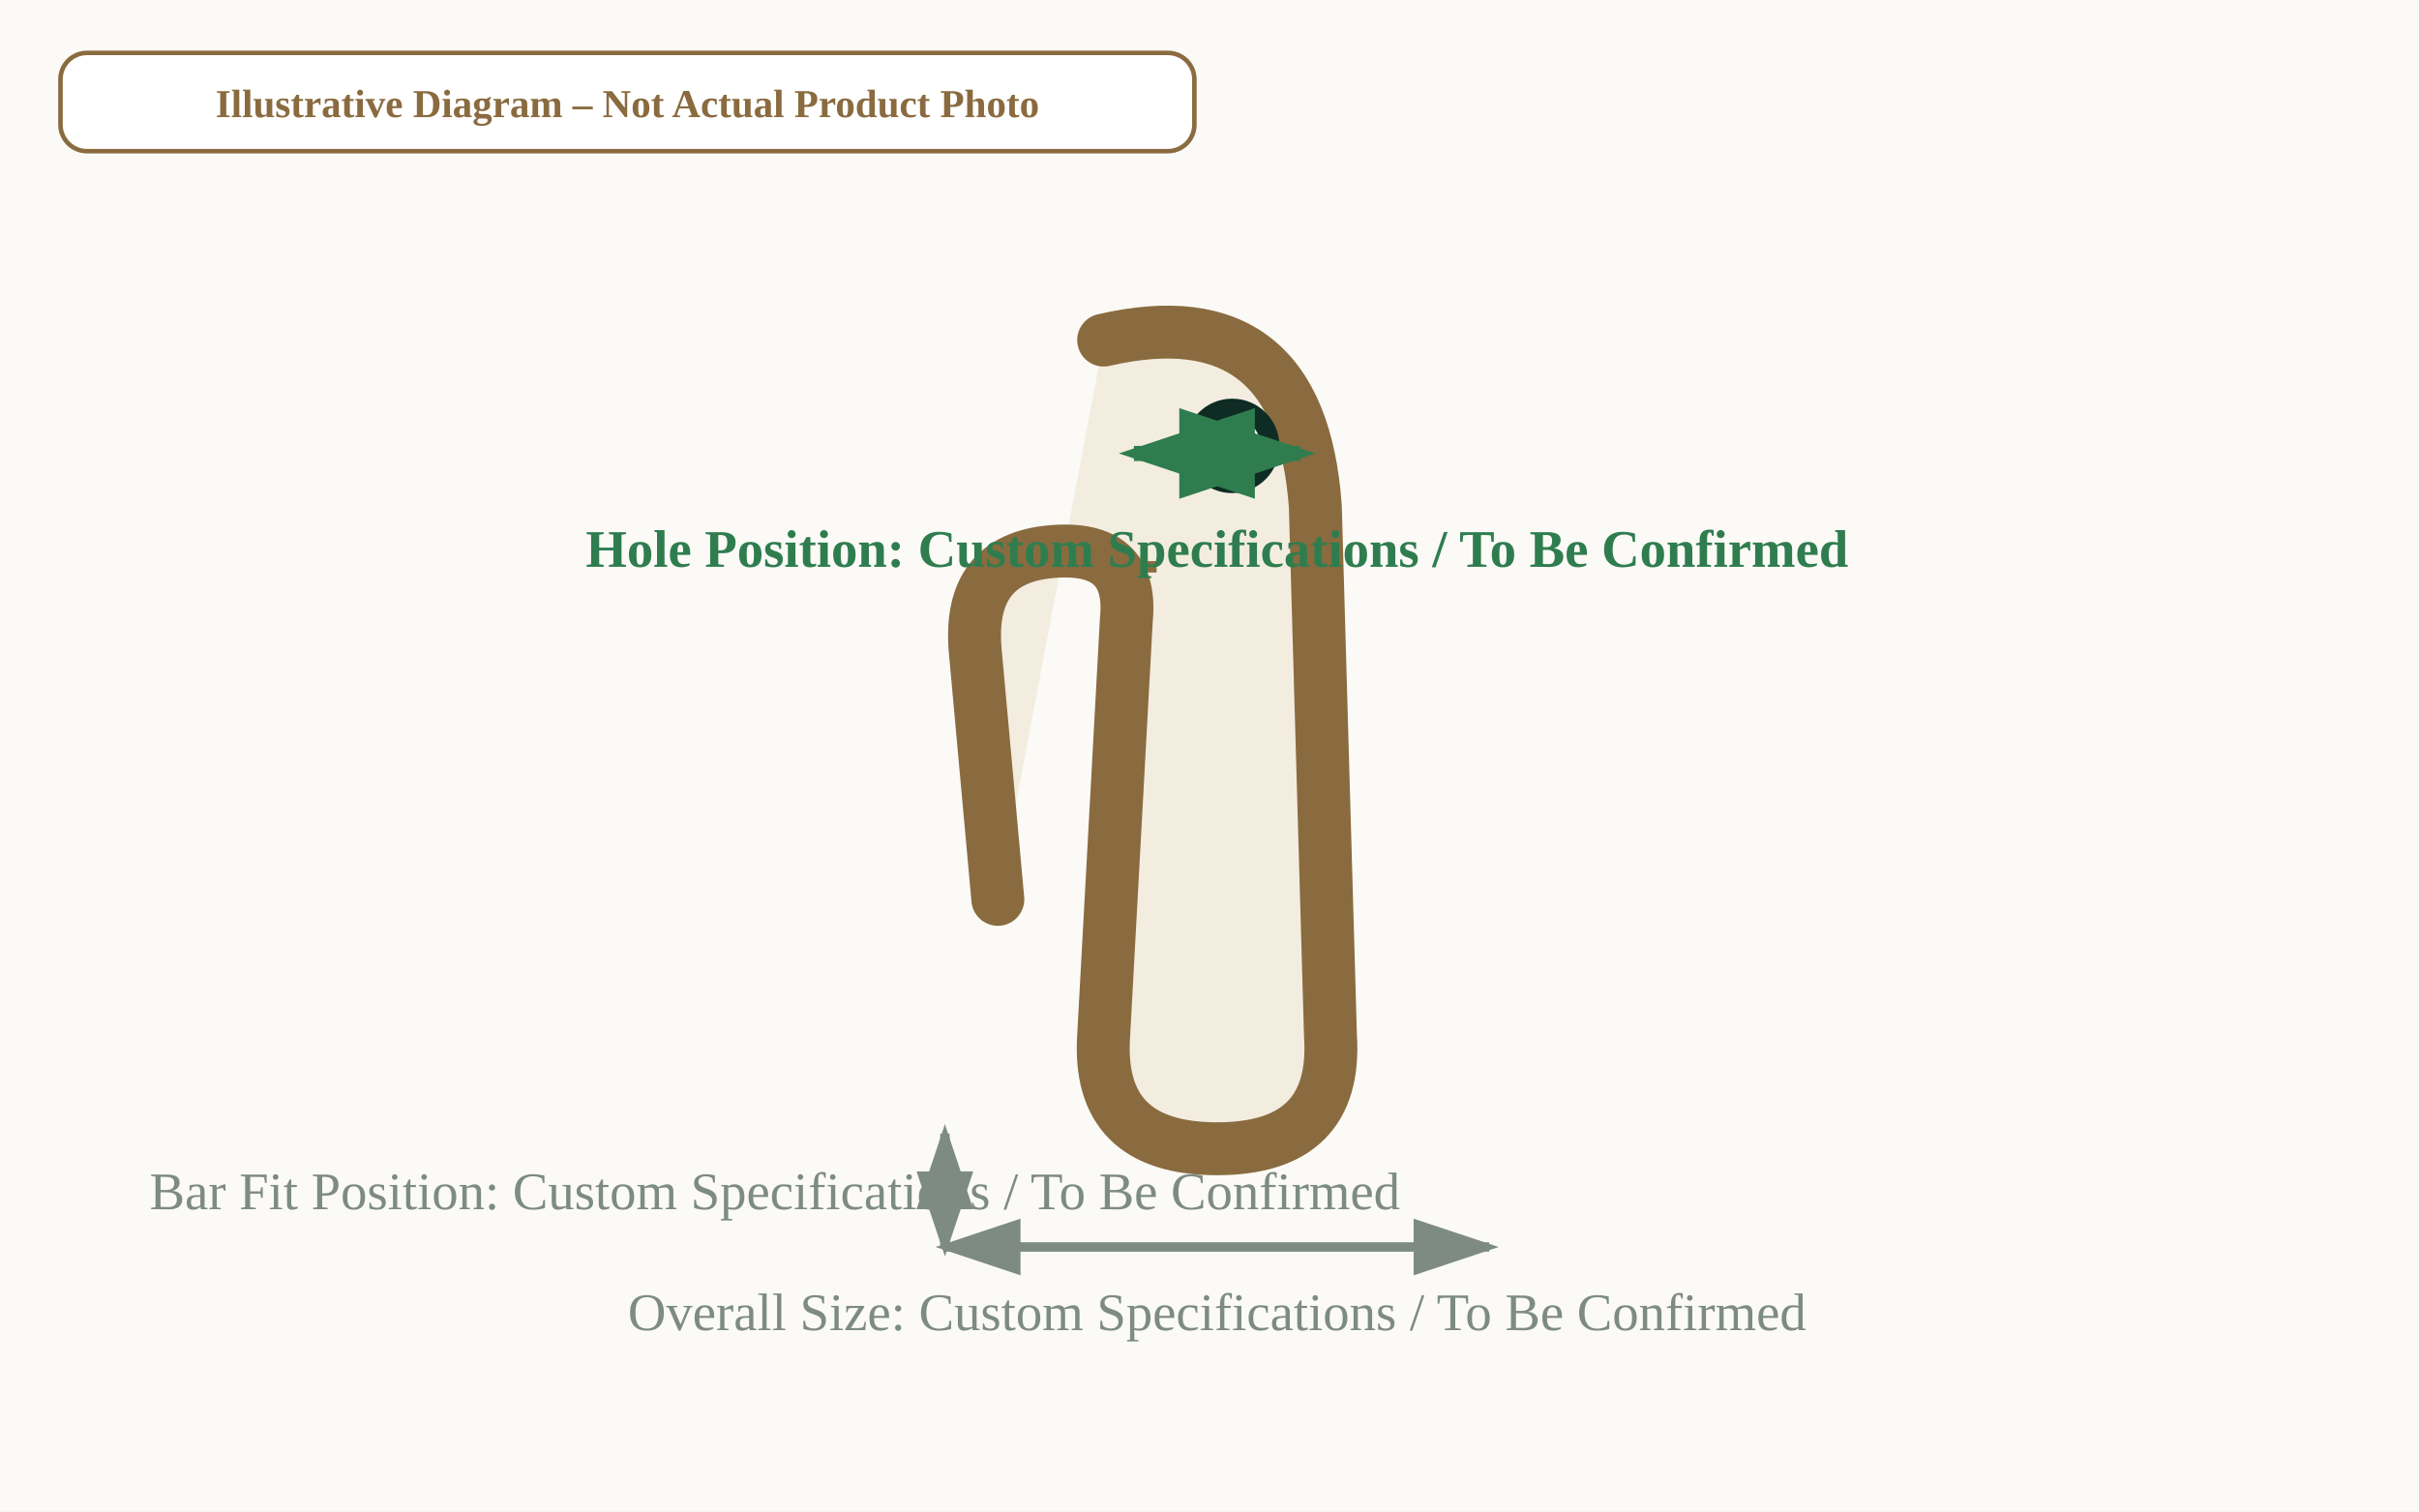
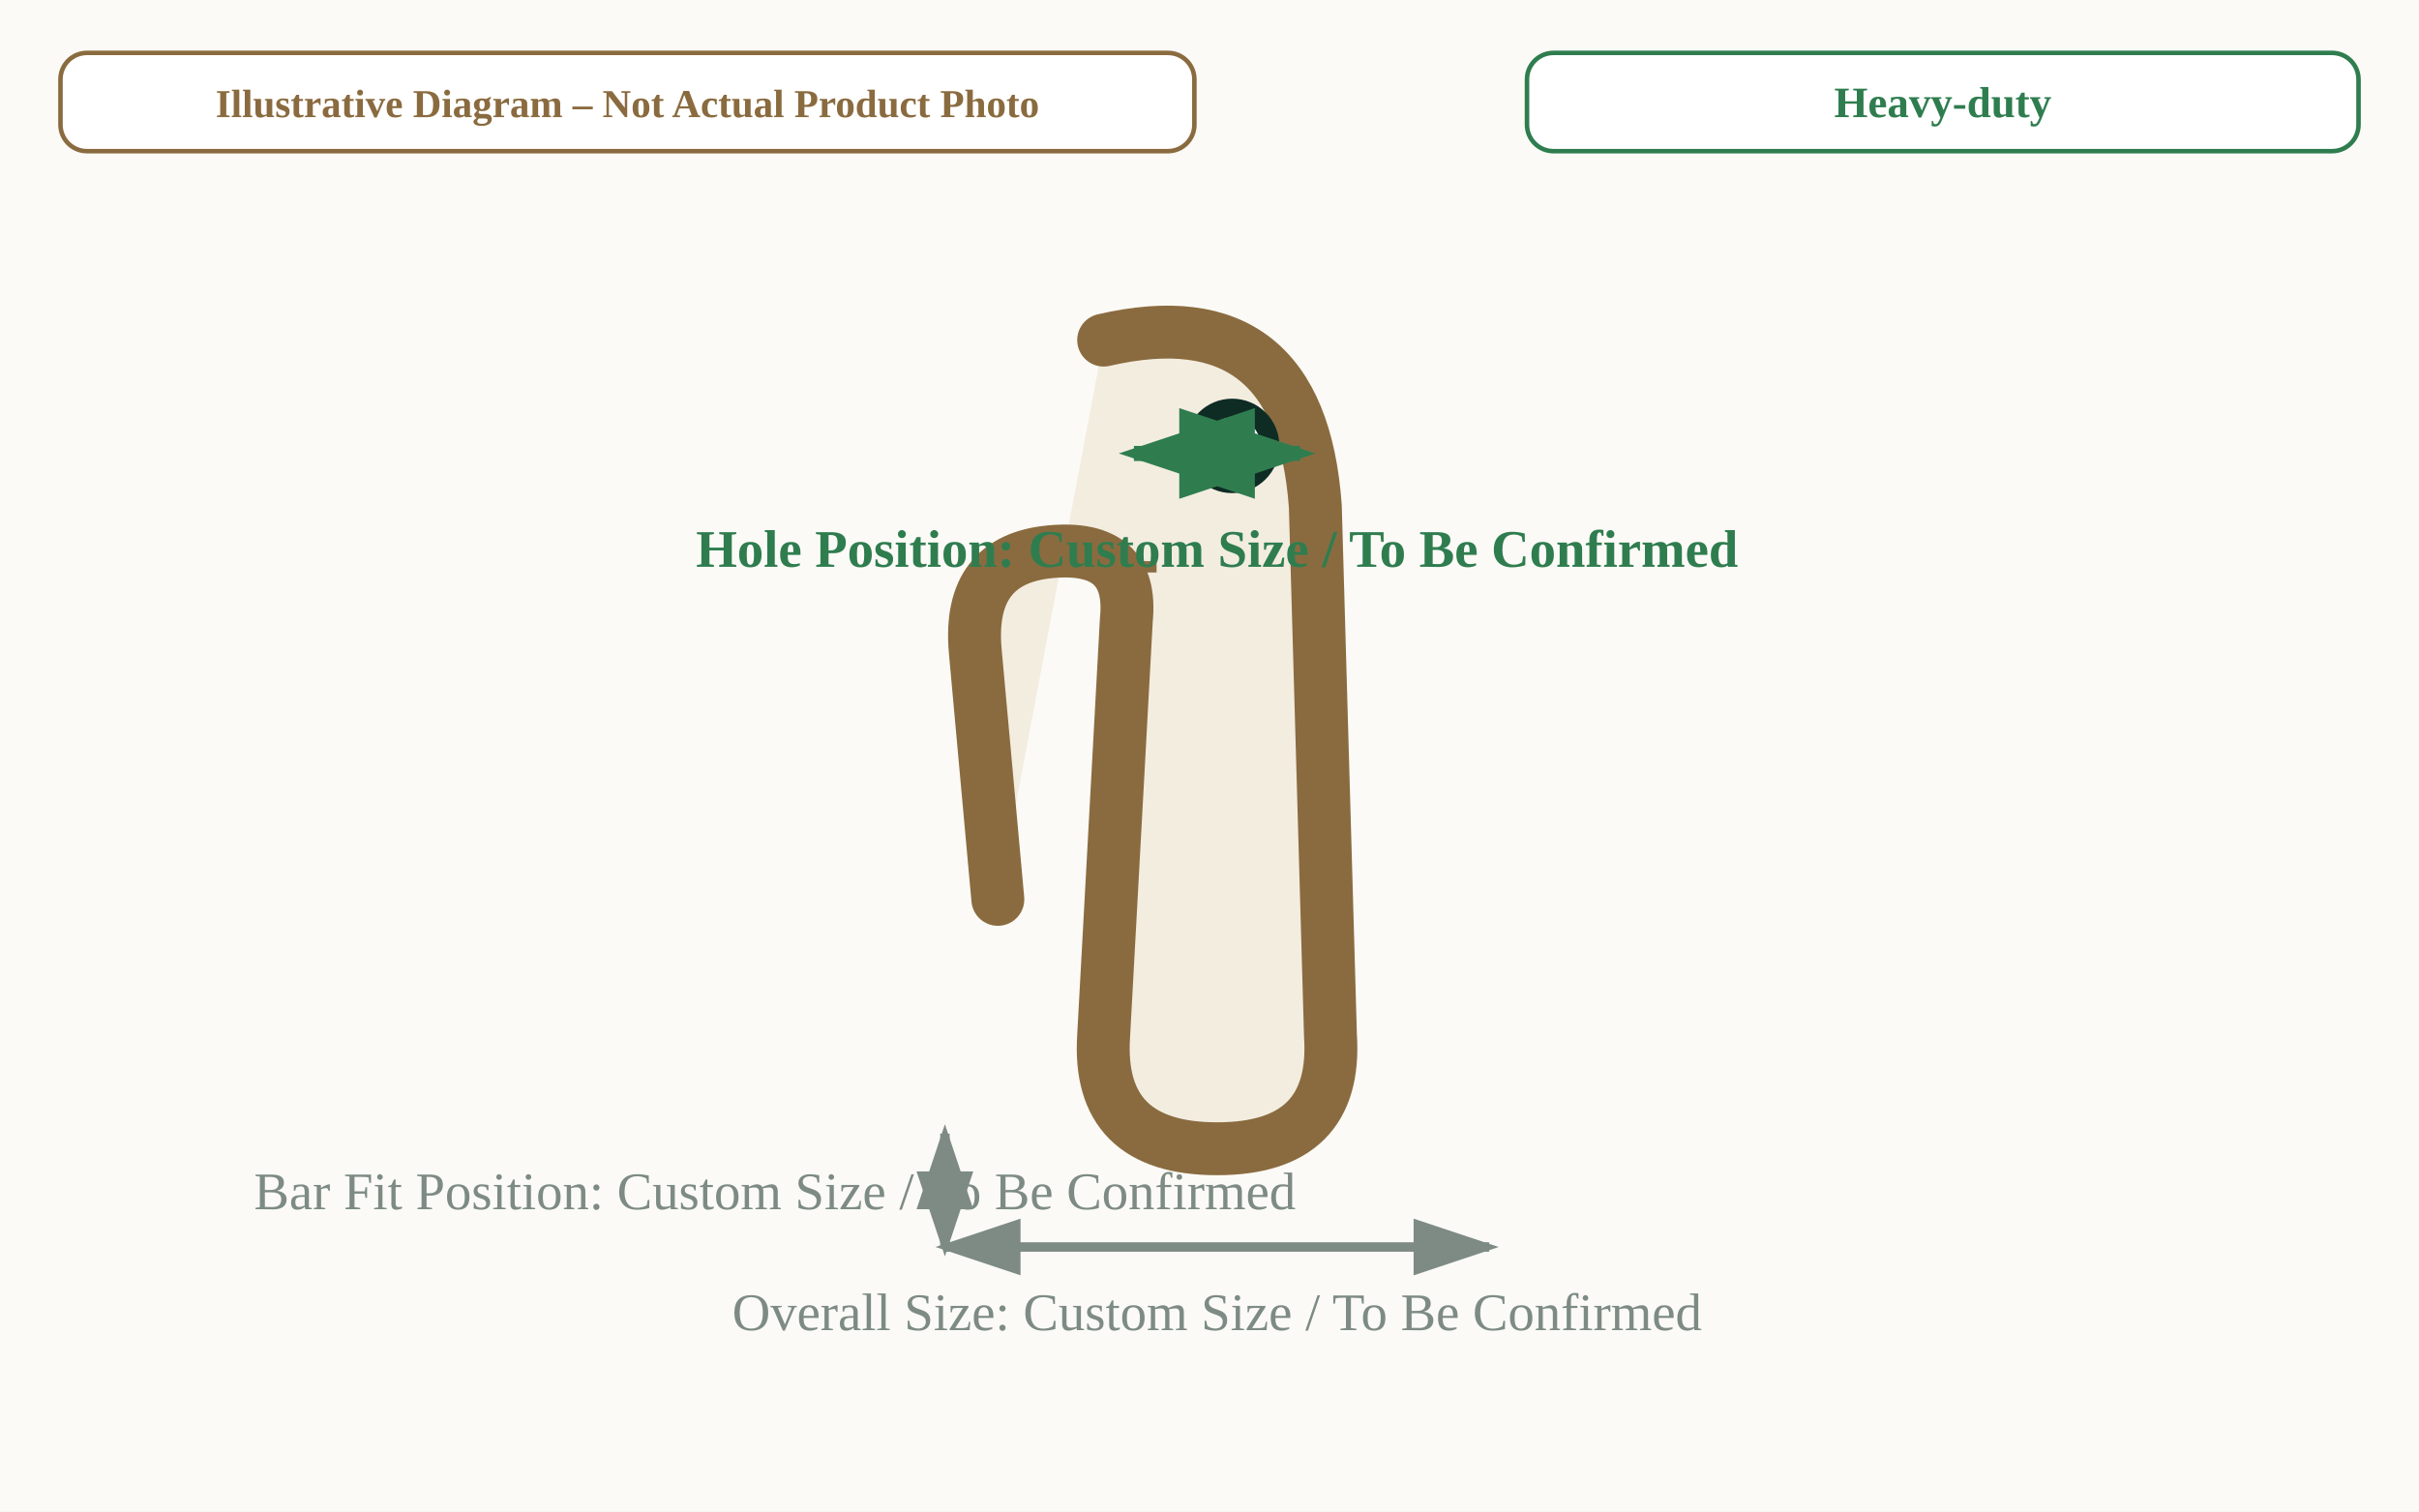
<svg xmlns="http://www.w3.org/2000/svg" viewBox="0 0 640 400" width="100%" style="max-width:620px" role="img" aria-label="dimension diagram with arrows">
  <defs>
    <marker id="arw-H01-1-g" markerWidth="10" markerHeight="10" refX="8" refY="3" orient="auto-start-reverse" markerUnits="strokeWidth">
      <path d="M0,0 L0,6 L9,3 z" fill="#2f7d4f" />
    </marker>
    <marker id="arw-H01-1-a" markerWidth="10" markerHeight="10" refX="8" refY="3" orient="auto-start-reverse" markerUnits="strokeWidth">
      <path d="M0,0 L0,6 L9,3 z" fill="#7d8b84" />
    </marker>
  </defs>
  <rect width="640" height="400" fill="#fbfaf6" />
  <rect x="16" y="14" width="300" height="26" rx="7" fill="#fff" stroke="#8a6b3f" stroke-width="1.2" />
  <text x="166" y="31" text-anchor="middle" font-size="10.5" font-weight="700" fill="#8a6b3f">Illustrative Diagram – Not Actual Product Photo</text>
+   <rect x="404" y="14" width="220" height="26" rx="7" fill="#fff" stroke="#2f7d4f" stroke-width="1.2" />
+   <text x="514" y="31" text-anchor="middle" font-size="11.5" font-weight="700" fill="#2f7d4f">Heavy-duty</text>
  <path d="M292 90 q52 -12 56 44 l4 140 q2 30 -30 30 q-32 0 -30 -30 l6 -110 q2 -20 -20 -18 q-22 2 -20 26 l6 66" fill="#f3ede0" stroke="#8a6b3f" stroke-width="14" stroke-linecap="round" />
  <circle cx="326" cy="118" r="10" fill="#fff" stroke="#0e2c24" stroke-width="5" />
  <path d="M266 150 l40 0" stroke="#8a6b3f" stroke-width="3" />
  <line x1="250" y1="330" x2="394" y2="330" stroke="#7d8b84" stroke-width="2.5" marker-start="url(#arw-H01-1-a)" marker-end="url(#arw-H01-1-a)" />
-   <text x="322" y="352" text-anchor="middle" font-size="14" font-weight="500" fill="#7d8b84">Overall Size: Custom Specifications / To Be Confirmed</text>
+   <text x="322" y="352" text-anchor="middle" font-size="14" font-weight="500" fill="#7d8b84">Overall Size: Custom Size / To Be Confirmed</text>
  <line x1="300" y1="120" x2="344" y2="120" stroke="#2f7d4f" stroke-width="4" marker-start="url(#arw-H01-1-g)" marker-end="url(#arw-H01-1-g)" />
-   <text x="322" y="150" text-anchor="middle" font-size="14" font-weight="700" fill="#2f7d4f">Hole Position: Custom Specifications / To Be Confirmed</text>
+   <text x="322" y="150" text-anchor="middle" font-size="14" font-weight="700" fill="#2f7d4f">Hole Position: Custom Size / To Be Confirmed</text>
  <line x1="250" y1="300" x2="250" y2="330" stroke="#7d8b84" stroke-width="2.5" marker-start="url(#arw-H01-1-a)" marker-end="url(#arw-H01-1-a)" />
-   <text x="205" y="320" text-anchor="middle" font-size="14" font-weight="500" fill="#7d8b84">Bar Fit Position: Custom Specifications / To Be Confirmed</text>
+   <text x="205" y="320" text-anchor="middle" font-size="14" font-weight="500" fill="#7d8b84">Bar Fit Position: Custom Size / To Be Confirmed</text>
</svg>
